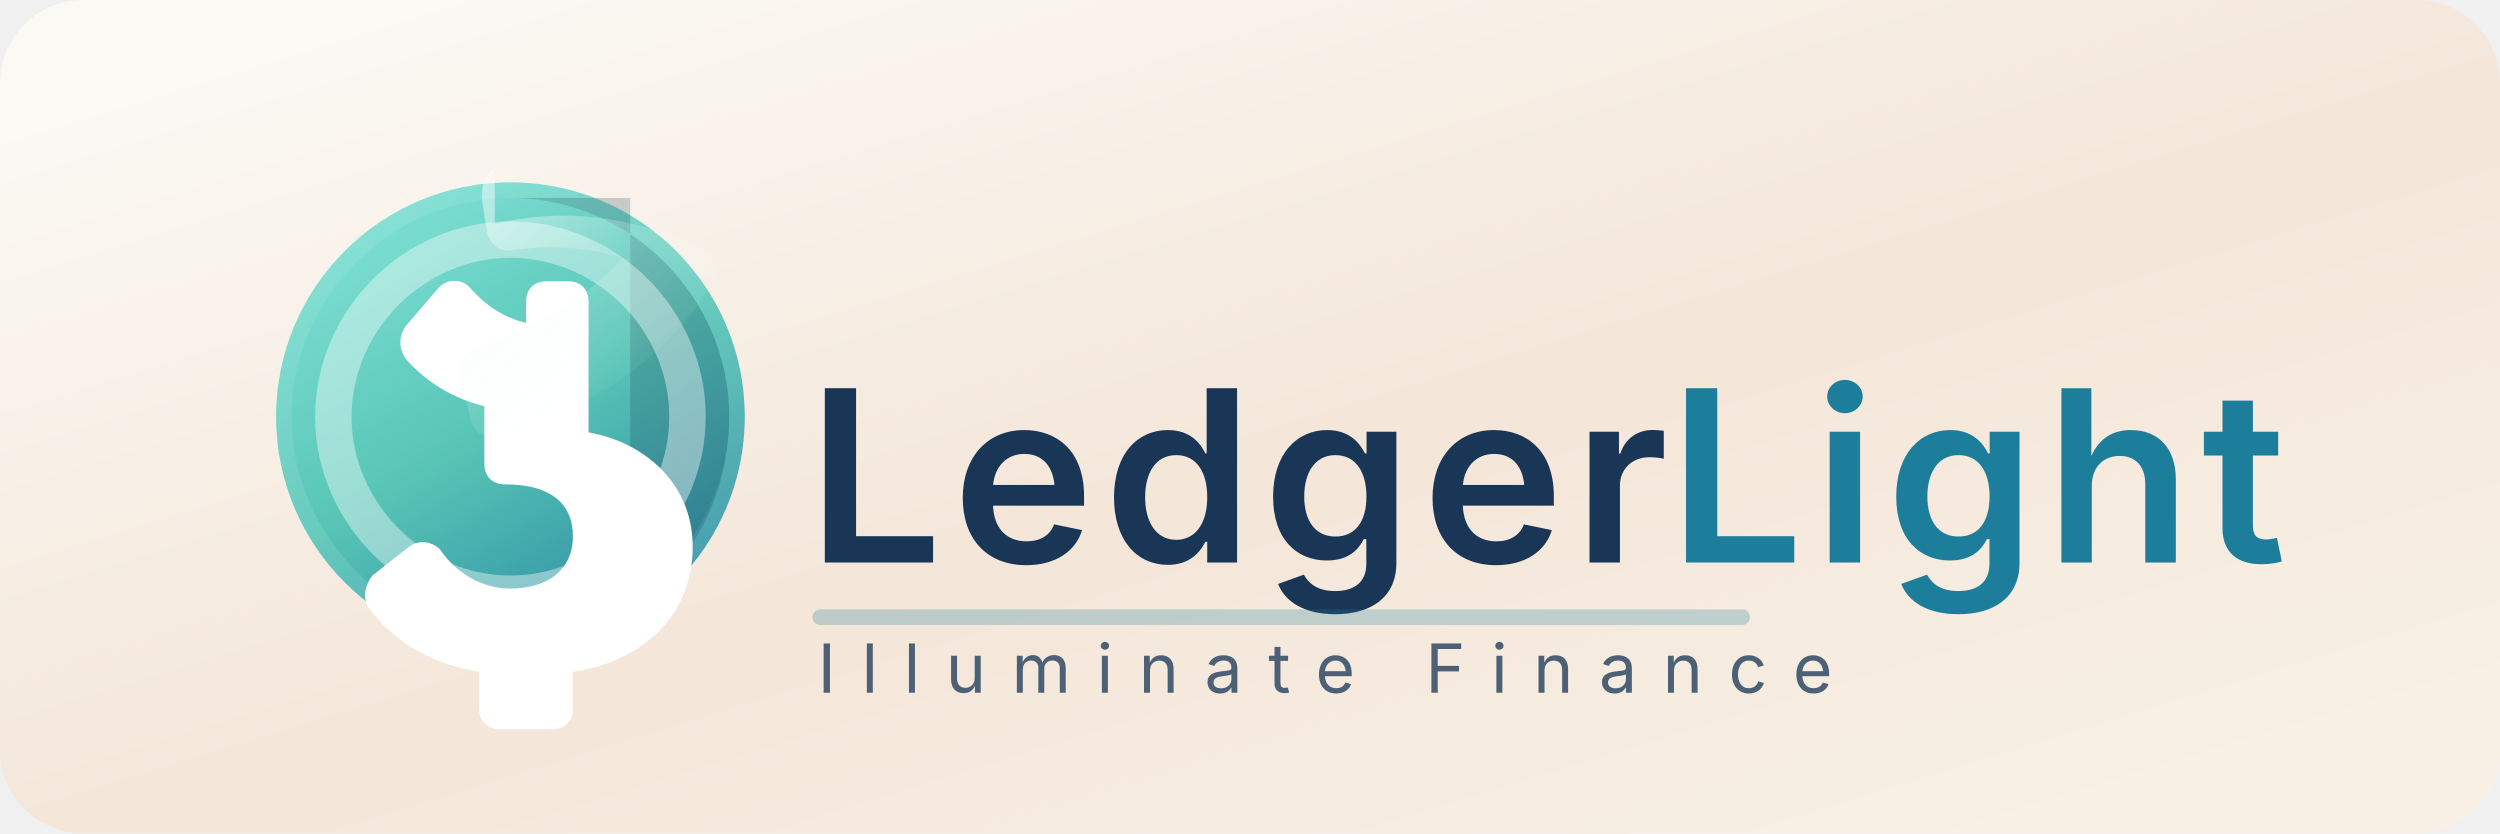
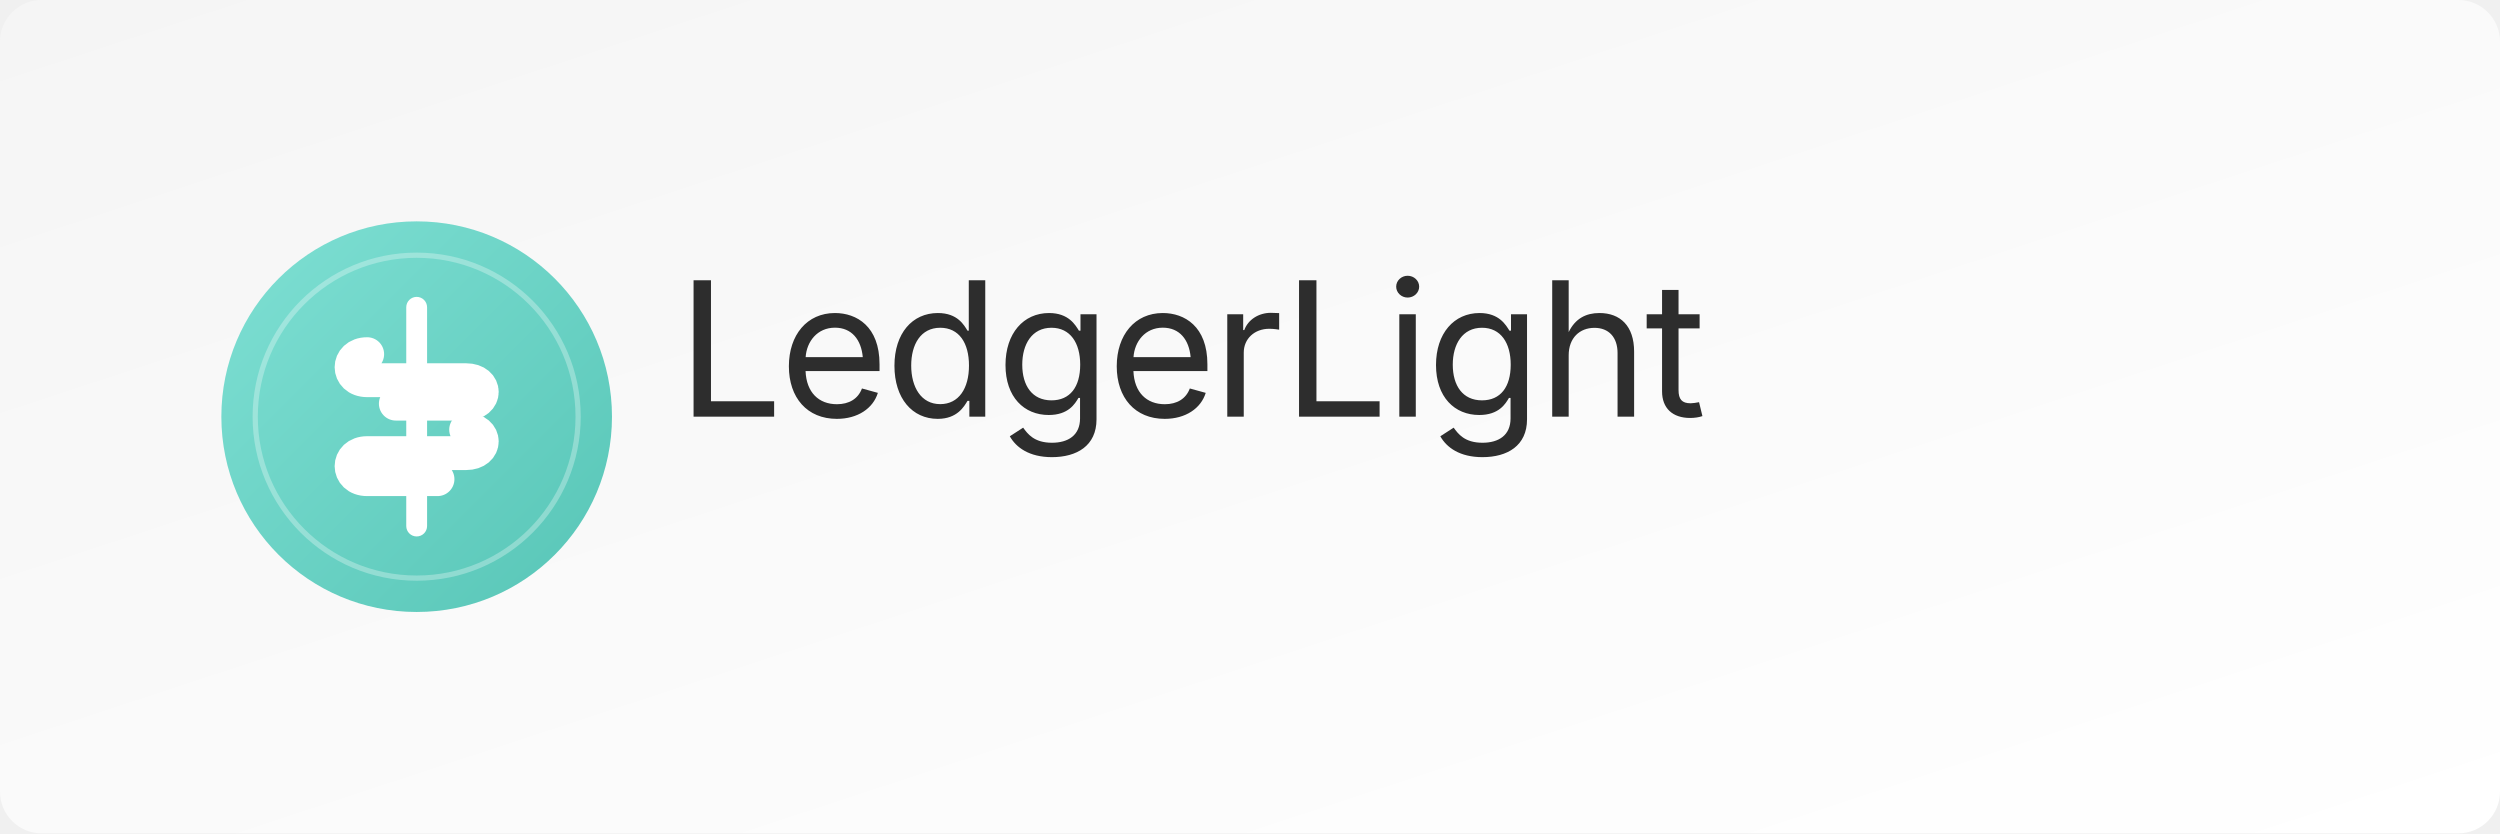
<svg xmlns="http://www.w3.org/2000/svg" width="960" height="320" viewBox="0 0 960 320" role="img" aria-labelledby="title">
  <defs>
-     <linearGradient id="logoBgLight" x1="10%" y1="6%" x2="90%" y2="92%">
-       <stop offset="0%" stop-color="#FBF9F4" />
-       <stop offset="55%" stop-color="#F4E6D9" />
-       <stop offset="100%" stop-color="#F8F0E5" />
+     <linearGradient id="logoBgLight" x1="0%" y1="0%" x2="100%" y2="100%">
+       <stop offset="0%" stop-color="#f5f5f5" />
+       <stop offset="100%" stop-color="#ffffff" />
    </linearGradient>
-     <linearGradient id="logoCoinLight" x1="20%" y1="0%" x2="80%" y2="100%">
+     <linearGradient id="coinGradLight" x1="0%" y1="0%" x2="100%" y2="100%">
      <stop offset="0%" stop-color="#7FE0D4" />
-       <stop offset="50%" stop-color="#57C5B6" />
-       <stop offset="100%" stop-color="#2D8AA2" />
-     </linearGradient>
-     <linearGradient id="logoGlowLight" x1="30%" y1="0%" x2="90%" y2="80%">
-       <stop offset="0%" stop-color="#FFFFFF" stop-opacity="0.85" />
-       <stop offset="40%" stop-color="#F1FBF8" stop-opacity="0.35" />
-       <stop offset="100%" stop-color="#F1FBF8" stop-opacity="0" />
+       <stop offset="100%" stop-color="#57C5B6" />
    </linearGradient>
  </defs>
-   <rect width="960" height="320" rx="32" fill="url(#logoBgLight)" />
-   <g transform="translate(110 70)">
-     <circle cx="86" cy="90" r="90" fill="#FFFFFF" opacity="0.95" />
-     <circle cx="86" cy="90" r="90" fill="url(#logoCoinLight)" opacity="0.9" />
-     <path d="M86 6c46 0 84 38 84 84s-38 84-84 84S2 136 2 90 40 6 86 6z" fill="url(#logoCoinLight)" />
-     <path d="M86 6c46 0 84 38 84 84 0 30-14 57-38 72V6z" fill="#1B3A53" opacity="0.22" />
-     <path d="M86 22c37 0 68 31 68 68s-31 68-68 68-68-31-68-68 31-68 68-68z" fill="none" stroke="rgba(255,255,255,0.4)" stroke-width="14" />
-     <path d="M98 38h10c5 0 8 3 8 8v50c22 4 40 20 40 44 0 26-19 44-46 48v14c0 5-3 8-8 8h-20c-5 0-8-3-8-8v-14c-18-3-32-11-42-24-3-4-2-9 1-13l14-11c4-3 9-2 12 1 6 9 16 15 27 15 14 0 24-7 24-20s-9-20-26-20c-5 0-8-3-8-8v-22c-12-3-22-9-30-18-3-4-3-9 0-13l12-14c3-4 9-4 12-1 7 8 14 12 22 14V46c0-5 3-8 8-8z" fill="#FFFFFF" />
-     <path d="M80 16c25-6 52-4 80 10 5 2 6 8 4 12-17 28-44 48-82 60-5 1-9-1-11-6l-4-17c-1-5 1-10 6-12 24-8 43-19 56-34-13-4-27-5-42-3-5 1-9-2-10-7l-2-13c0-6 2-10 5-11z" fill="url(#logoGlowLight)" opacity="0.55" />
+   <rect width="960" height="320" rx="16" fill="url(#logoBgLight)" />
+   <g transform="translate(80, 80)">
+     <circle cx="80" cy="80" r="75" fill="url(#coinGradLight)" />
+     <circle cx="80" cy="80" r="62" fill="none" stroke="rgba(255,255,255,0.3)" stroke-width="2" />
+     <g transform="translate(80, 80)">
+       <rect x="-4" y="-46" width="8" height="92" rx="4" fill="white" />
+       <path d="M -19 -24 C -27 -24 -27 -14 -19 -14 L 19 -14 C 27 -14 27 -5 19 -5 L -8 -5" fill="none" stroke="white" stroke-width="13" stroke-linecap="round" />
+       <path d="M 19 5 C 27 5 27 14 19 14 L -19 14 C -27 14 -27 24 -19 24 L 8 24" fill="none" stroke="white" stroke-width="13" stroke-linecap="round" />
+     </g>
  </g>
-   <g transform="translate(310 128)">
-     <text x="0" y="88" font-family="'Inter','SF Pro Display','Poppins',sans-serif" font-size="92" font-weight="600" letter-spacing="0.04em" fill="#1A3656">Ledger<tspan fill="#1D7E9B">Light</tspan>
-     </text>
-     <rect x="2" y="106" width="360" height="6" rx="3" fill="rgba(29,126,155,0.25)" />
-     <text x="4" y="138" font-family="'Inter','SF Pro Display','Poppins',sans-serif" font-size="26" letter-spacing="0.38em" fill="#4C6076" style="text-transform:uppercase;">Illuminate Finance</text>
+   <g transform="translate(260, 160)">
+     <text x="0" y="0" font-family="'Inter', 'SF Pro Display', 'Segoe UI', system-ui, sans-serif" font-size="72" font-weight="400" letter-spacing="-0.02em" fill="#2d2d2d">LedgerLight</text>
  </g>
</svg>
